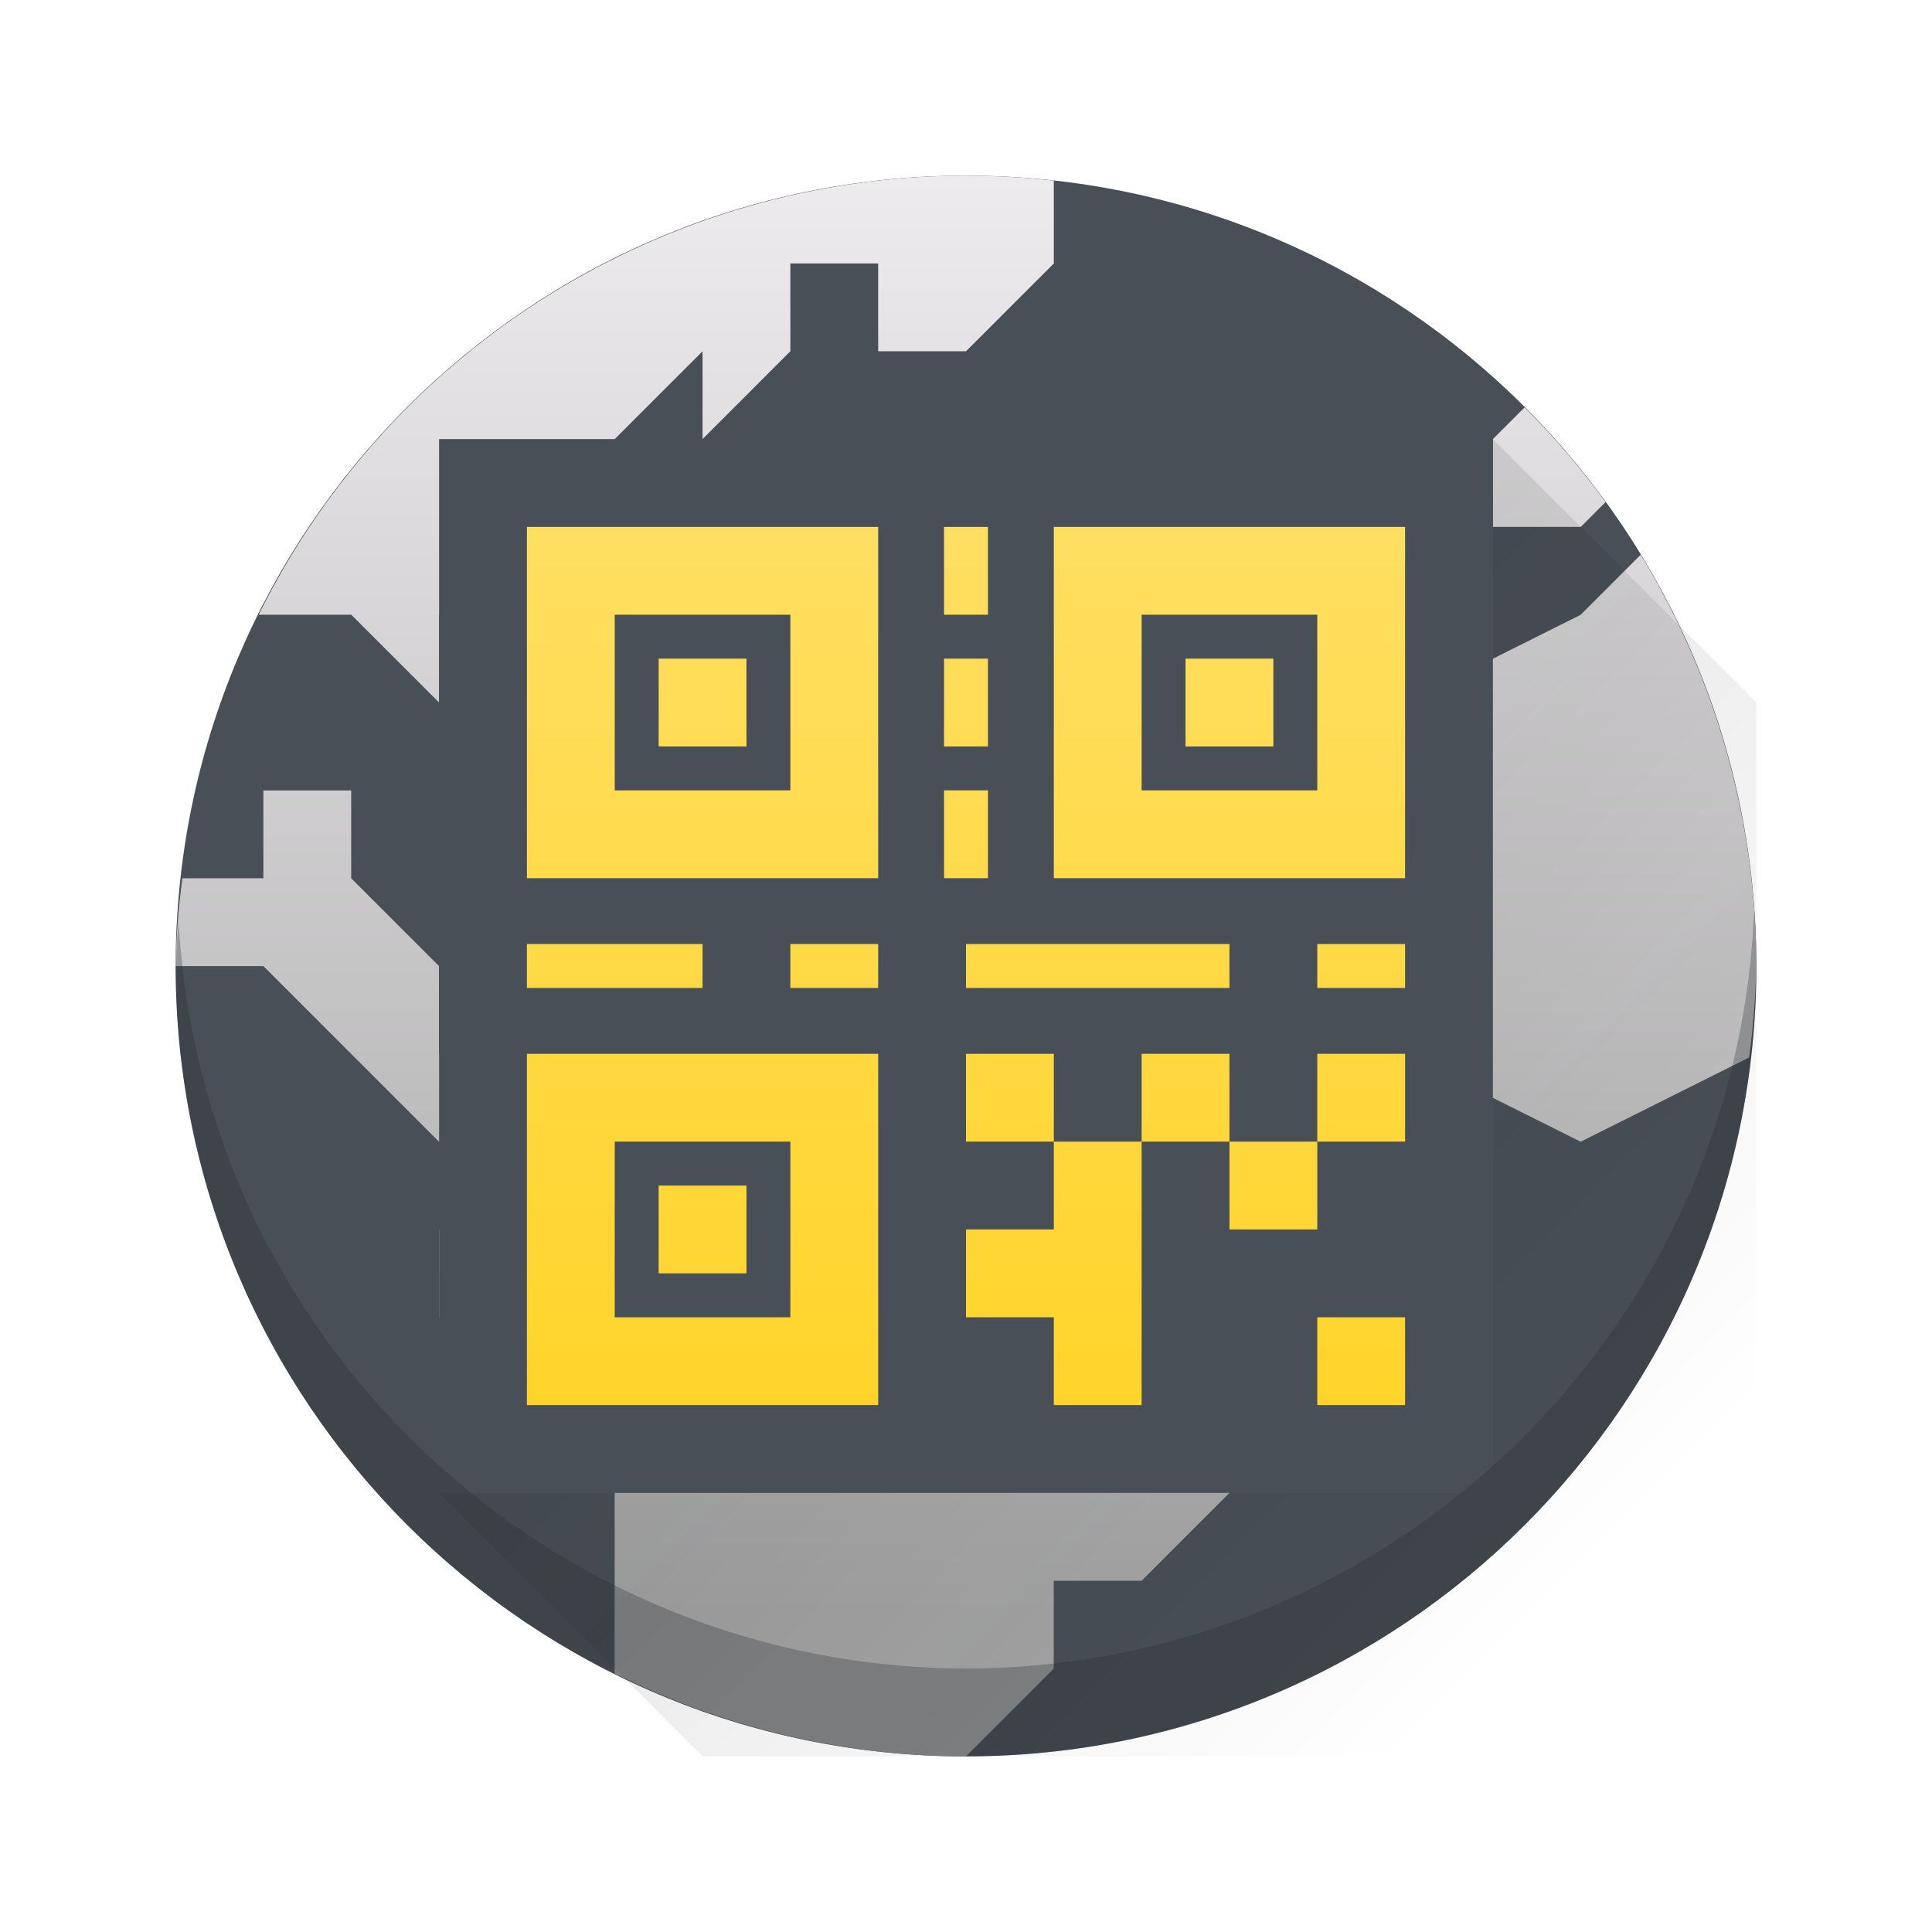
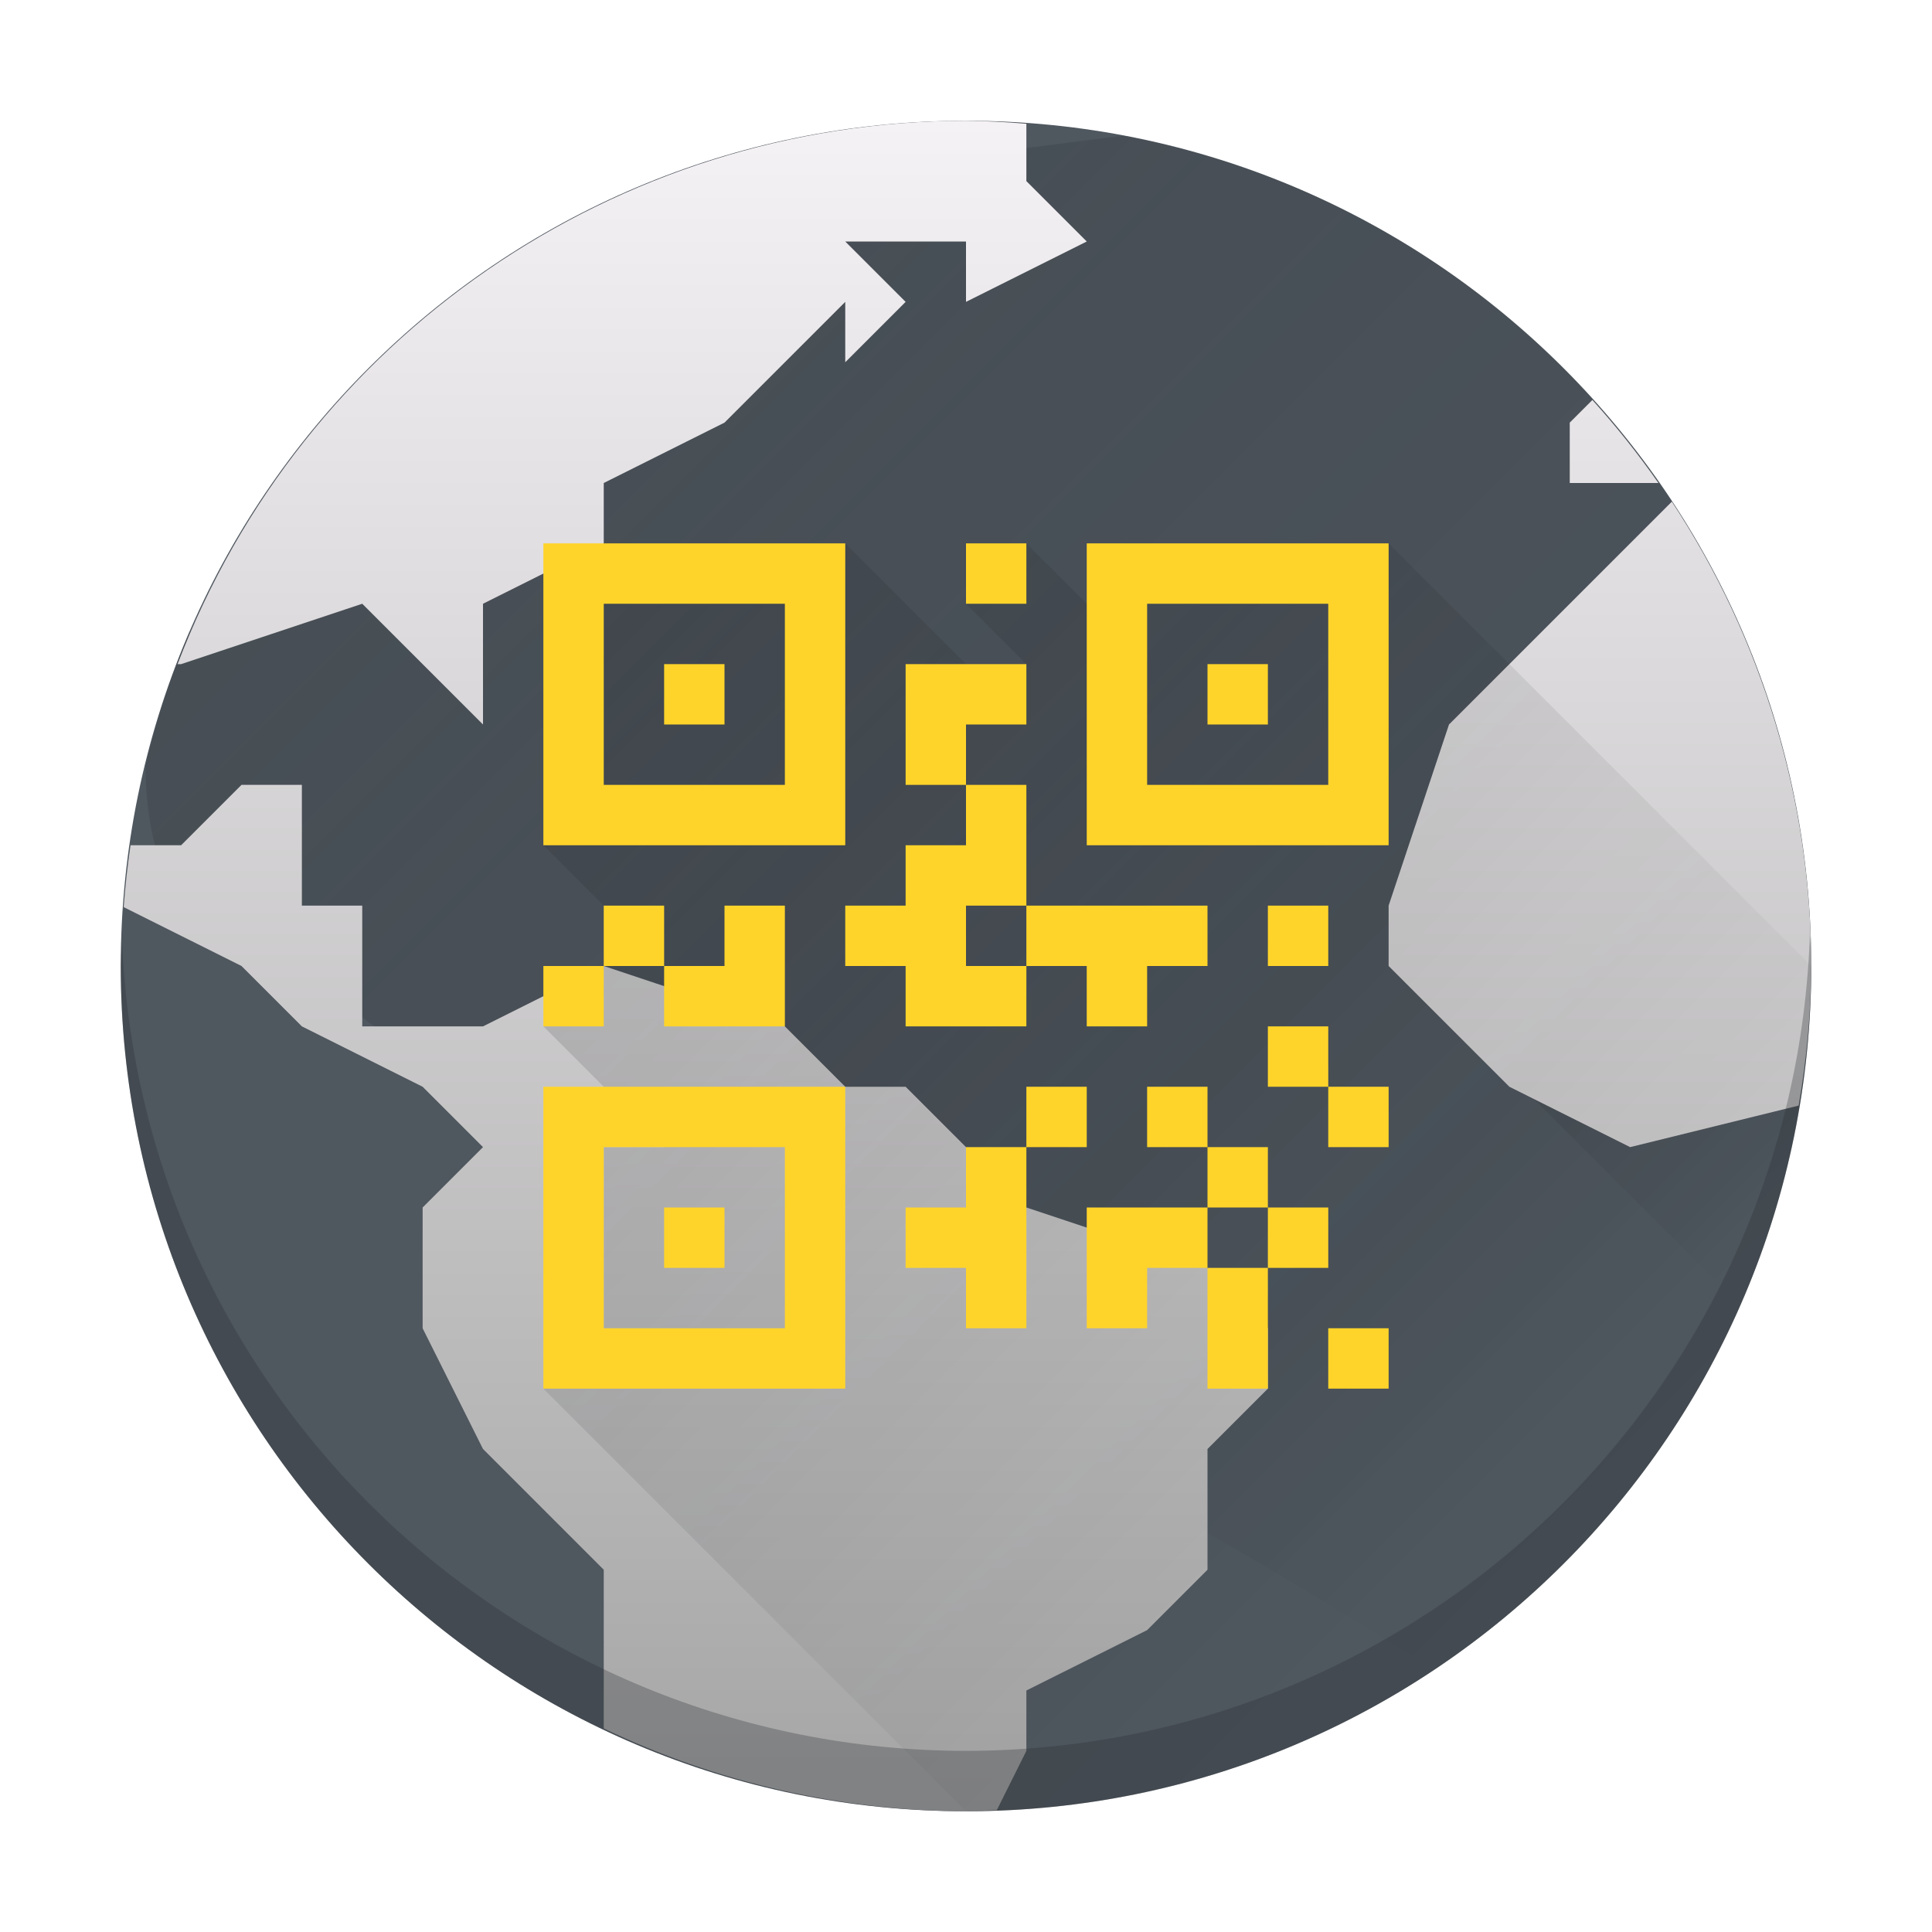
- <svg xmlns="http://www.w3.org/2000/svg" height="22" width="22">
-   <linearGradient id="a" gradientUnits="userSpaceOnUse" x1="24.018" x2="24.018" y1="18.383" y2=".383">
+ <svg xmlns="http://www.w3.org/2000/svg" xmlns:xlink="http://www.w3.org/1999/xlink" height="32" width="32">
+   <linearGradient id="b" gradientUnits="userSpaceOnUse" x1="6" x2="26" xlink:href="#a" y1="6" y2="26" />
+   <linearGradient id="a">
+     <stop offset="0" stop-color="#292c2f" />
+     <stop offset="1" stop-opacity="0" />
+   </linearGradient>
+   <linearGradient id="c" gradientUnits="userSpaceOnUse" x1="23" x2="30" xlink:href="#a" y1="13" y2="20" />
+   <linearGradient id="d" gradientUnits="userSpaceOnUse" x1="2" x2="2" y1="30" y2="2">
    <stop offset="0" stop-color="#a5a5a5" />
    <stop offset="1" stop-color="#f5f2f5" />
  </linearGradient>
-   <linearGradient id="b" gradientUnits="userSpaceOnUse" x1="6" x2="6" y1="16" y2="6">
+   <linearGradient id="f" gradientUnits="userSpaceOnUse" x1="-403.097" x2="-403.097" y1="-497.798" y2="-511.798">
    <stop offset="0" stop-color="#ffd42a" />
    <stop offset="1" stop-color="#ffdf62" />
  </linearGradient>
-   <linearGradient id="c" gradientUnits="userSpaceOnUse" x1="5" x2="18" y1="5" y2="18">
-     <stop offset="0" stop-color="#292c2f" />
-     <stop offset="1" stop-opacity="0" />
-   </linearGradient>
-   <circle cx="11" cy="11" fill="#484f56" r="9" stroke-linejoin="round" stroke-width="2" />
-   <path d="m11 2a9 9 0 0 0 -8.055 5h1.055l1 1v-1h1v-1l2-2v1l1-1v-1h1v1h1l1-1v-.943a9 9 0 0 0 -1-.057zm6.361 2.639-.361.361v1h1l.283-.283a9 9 0 0 0 -.922-1.078zm1.322 1.678-.684.684-2 1-1 3h1v1l2 1 1.918-.959a9 9 0 0 0 .082-1.041 9 9 0 0 0 -1.316-4.684zm-15.684 2.684v1h-.922a9 9 0 0 0 -.078 1h1l2 2h1v1h-1v1l2 2v2.055a9 9 0 0 0 4 .945l1-1v-1h1l1-1v-1l1-1-1-1h-2l-1-1h-1l-1-1h-2v-1l-1 1h-1v-1l-1-1v-1z" fill="url(#a)" stroke-linejoin="round" stroke-width="2" />
-   <path d="m17 5 3 3v12h-12l-3-3z" fill="url(#c)" opacity=".2" />
-   <g stroke-width="2">
-     <path d="m5 5h12v12h-12z" fill="#484f56" />
-     <path d="m6 6v4h4v-4zm4.75 0v1h.5v-1zm1.25 0v4h4v-4zm-5 1h2v2h-2zm6 0h2v2h-2zm-5.5.5v1h1v-1zm3.25 0v1h.5v-1zm2.75 0v1h1v-1zm-2.75 1.5v1h.5v-1zm-4.75 1.75v.5h2v-.5zm3 0v.5h1v-.5zm2 0v.5h3v-.5zm4 0v.5h1v-.5zm-9 1.25v4h4v-4zm5 0v1h1v-1zm1 1v1h-1v1h1v1h1v-3zm1 0h1v-1h-1zm1 0v1h1v-1zm1 0h1v-1h-1zm-8 0h2v2h-2zm.5.5v1h1v-1zm7.5 1.5v1h1v-1z" fill="url(#b)" />
-     <path d="m19.975 10.359a9 9 0 0 1 -8.975 8.641 9 9 0 0 1 -8.965-8.5 9 9 0 0 0 -.035.5 9 9 0 0 0 9 9 9 9 0 0 0 9-9 9 9 0 0 0 -.025-.641z" fill="#292c2f" opacity=".3" stroke-linejoin="round" />
-   </g>
+   <linearGradient id="e" gradientUnits="userSpaceOnUse" x1="9" x2="25" xlink:href="#a" y1="9" y2="25" />
+   <rect fill="#4f575f" height="28" rx="14" width="28" x="2" y="2" />
+   <path d="M18.594 2.248l-2.975.38-4.135 2.388-1.502 2.601s-1.973 1.39-2.271 1.31c-2.517-.029-3.869.665-4.58 1.548-.301.703-.537 1.44-.72 2.197-.006.76.161 1.351.161 1.351 7.06 6.357 14.121 9.097 21.182 13.643a13.9 13.9 0 0 0 1.275-.959l.069-.06c.36-.308.703-.636 1.029-.979.072-.076.14-.155.21-.232a13.928 13.928 0 0 0 1.749-2.375l.055-.09a13.991 13.991 0 0 0 1.824-6.282l.002-.02v-.001L28.143 9.03a13.95 13.95 0 0 0-9.55-6.783z" fill="url(#b)" fill-rule="evenodd" opacity=".2" />
+   <path d="M29.012 10.842l-4.307 6.66 4.12 4.12a13.997 13.997 0 0 0 .187-10.78z" fill="url(#c)" fill-rule="evenodd" opacity=".2" />
+   <path d="M16 2a14 14 0 0 0-13.059 9H3l3-1 1 1 1 1v-2l2-1V8l2-1 2-2v1l1-1-1-1h2v1l2-1-1-1v-.95A14 14 0 0 0 16 2zm10.375 4.625L26 7v1h1.469a14 14 0 0 0-1.094-1.375zm1.316 1.684L27 9l-2 2-1 1-1 3v1l1 1 1 1 2 1 2.791-.688A14 14 0 0 0 30 16a14 14 0 0 0-2.309-7.691zM4 13l-1 1h-.838c-.05.34-.088.681-.113 1.023v.002L4 16l1 1 2 1 1 1-1 1v2l1 2 2 2v2.629A14 14 0 0 0 16 30c.17-.003.34-.009.51-.018L17 29v-1l2-1 1-1v-2l1-1v-1l-1-1-3-1-1-1-1-1h-1l-1-1-3-1-2 1H6v-2H5v-2z" fill="url(#d)" />
+   <path d="M13 9v1h-3v3l-1 1 1.5 1.5-.5.5-1 1 2 2h-1v3l-1 1 7 7c7.756 0 14-6.244 14-14l-7-7-1 1h-3v1l-2-2-1 1 1 1-.5.5L14 9z" fill="url(#e)" fill-rule="evenodd" opacity=".2" />
+   <path d="M9 9v5h5V9zm7 0v1h1V9zm2 0v5h5V9zm-8 1h3v3h-3zm9 0h3v3h-3zm-8 1v1h1v-1zm4 0v2h1v-1h1v-1h-1zm1 2v1h-1v1h-1v1h1v1h2v-1h-1v-1h1v-2zm1 2v1h1v1h1v-1h1v-1h-2zm3-4v1h1v-1zm-10 4v1h1v-1zm1 1v1h2v-2h-1v1zm-1 0H9v1h1zm11-1v1h1v-1zm0 2v1h1v-1zm1 1v1h1v-1zM9 18v5h5v-5zm8 0v1h1v-1zm0 1h-1v1h-1v1h1v1h1v-2zm2-1v1h1v-1zm1 1v1h1v-1zm1 1v1h1v-1zm0 1h-1v2h1v-1zm-1 0v-1h-2v2h1v-1zm-10-2h3v3h-3zm1 1v1h1v-1zm11 2v1h1v-1z" fill="url(#f)" />
+   <path d="M29.979 15.414A14 14 0 0 1 16 29 14 14 0 0 1 2.021 15.586 14 14 0 0 0 2 16a14 14 0 0 0 14 14 14 14 0 0 0 14-14 14 14 0 0 0-.021-.586z" fill="#292c2f" opacity=".3" />
</svg>
